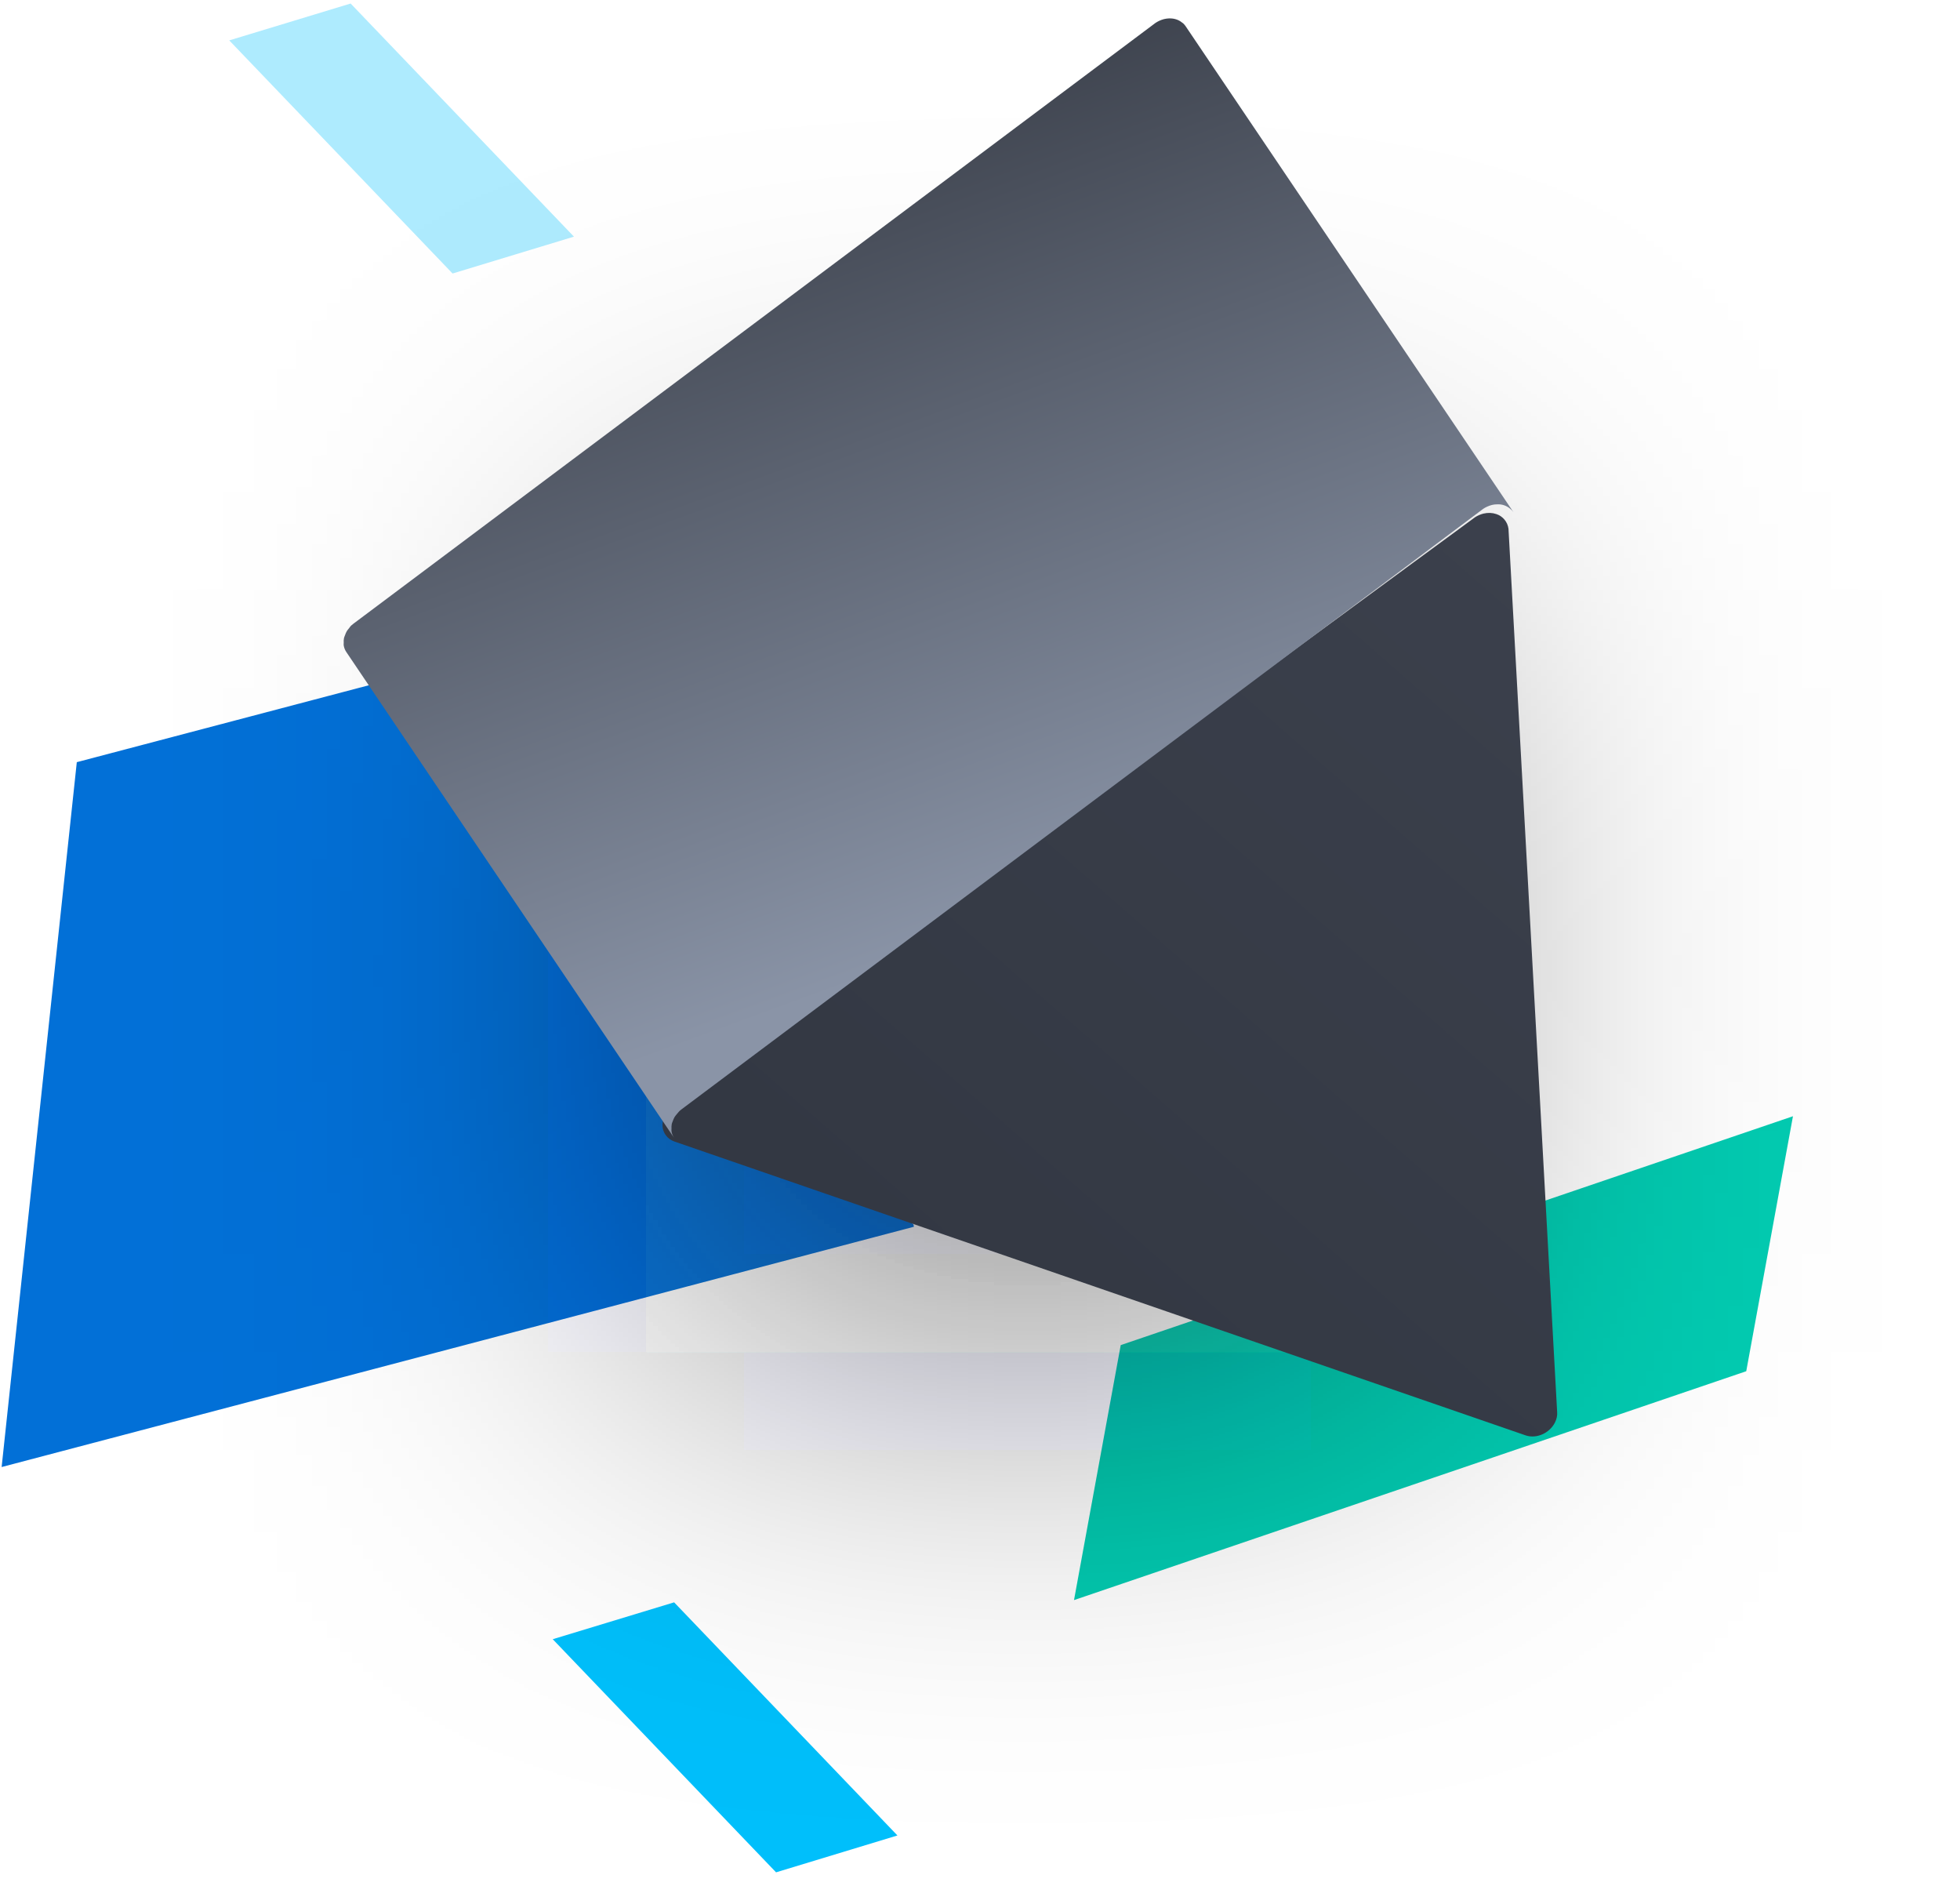
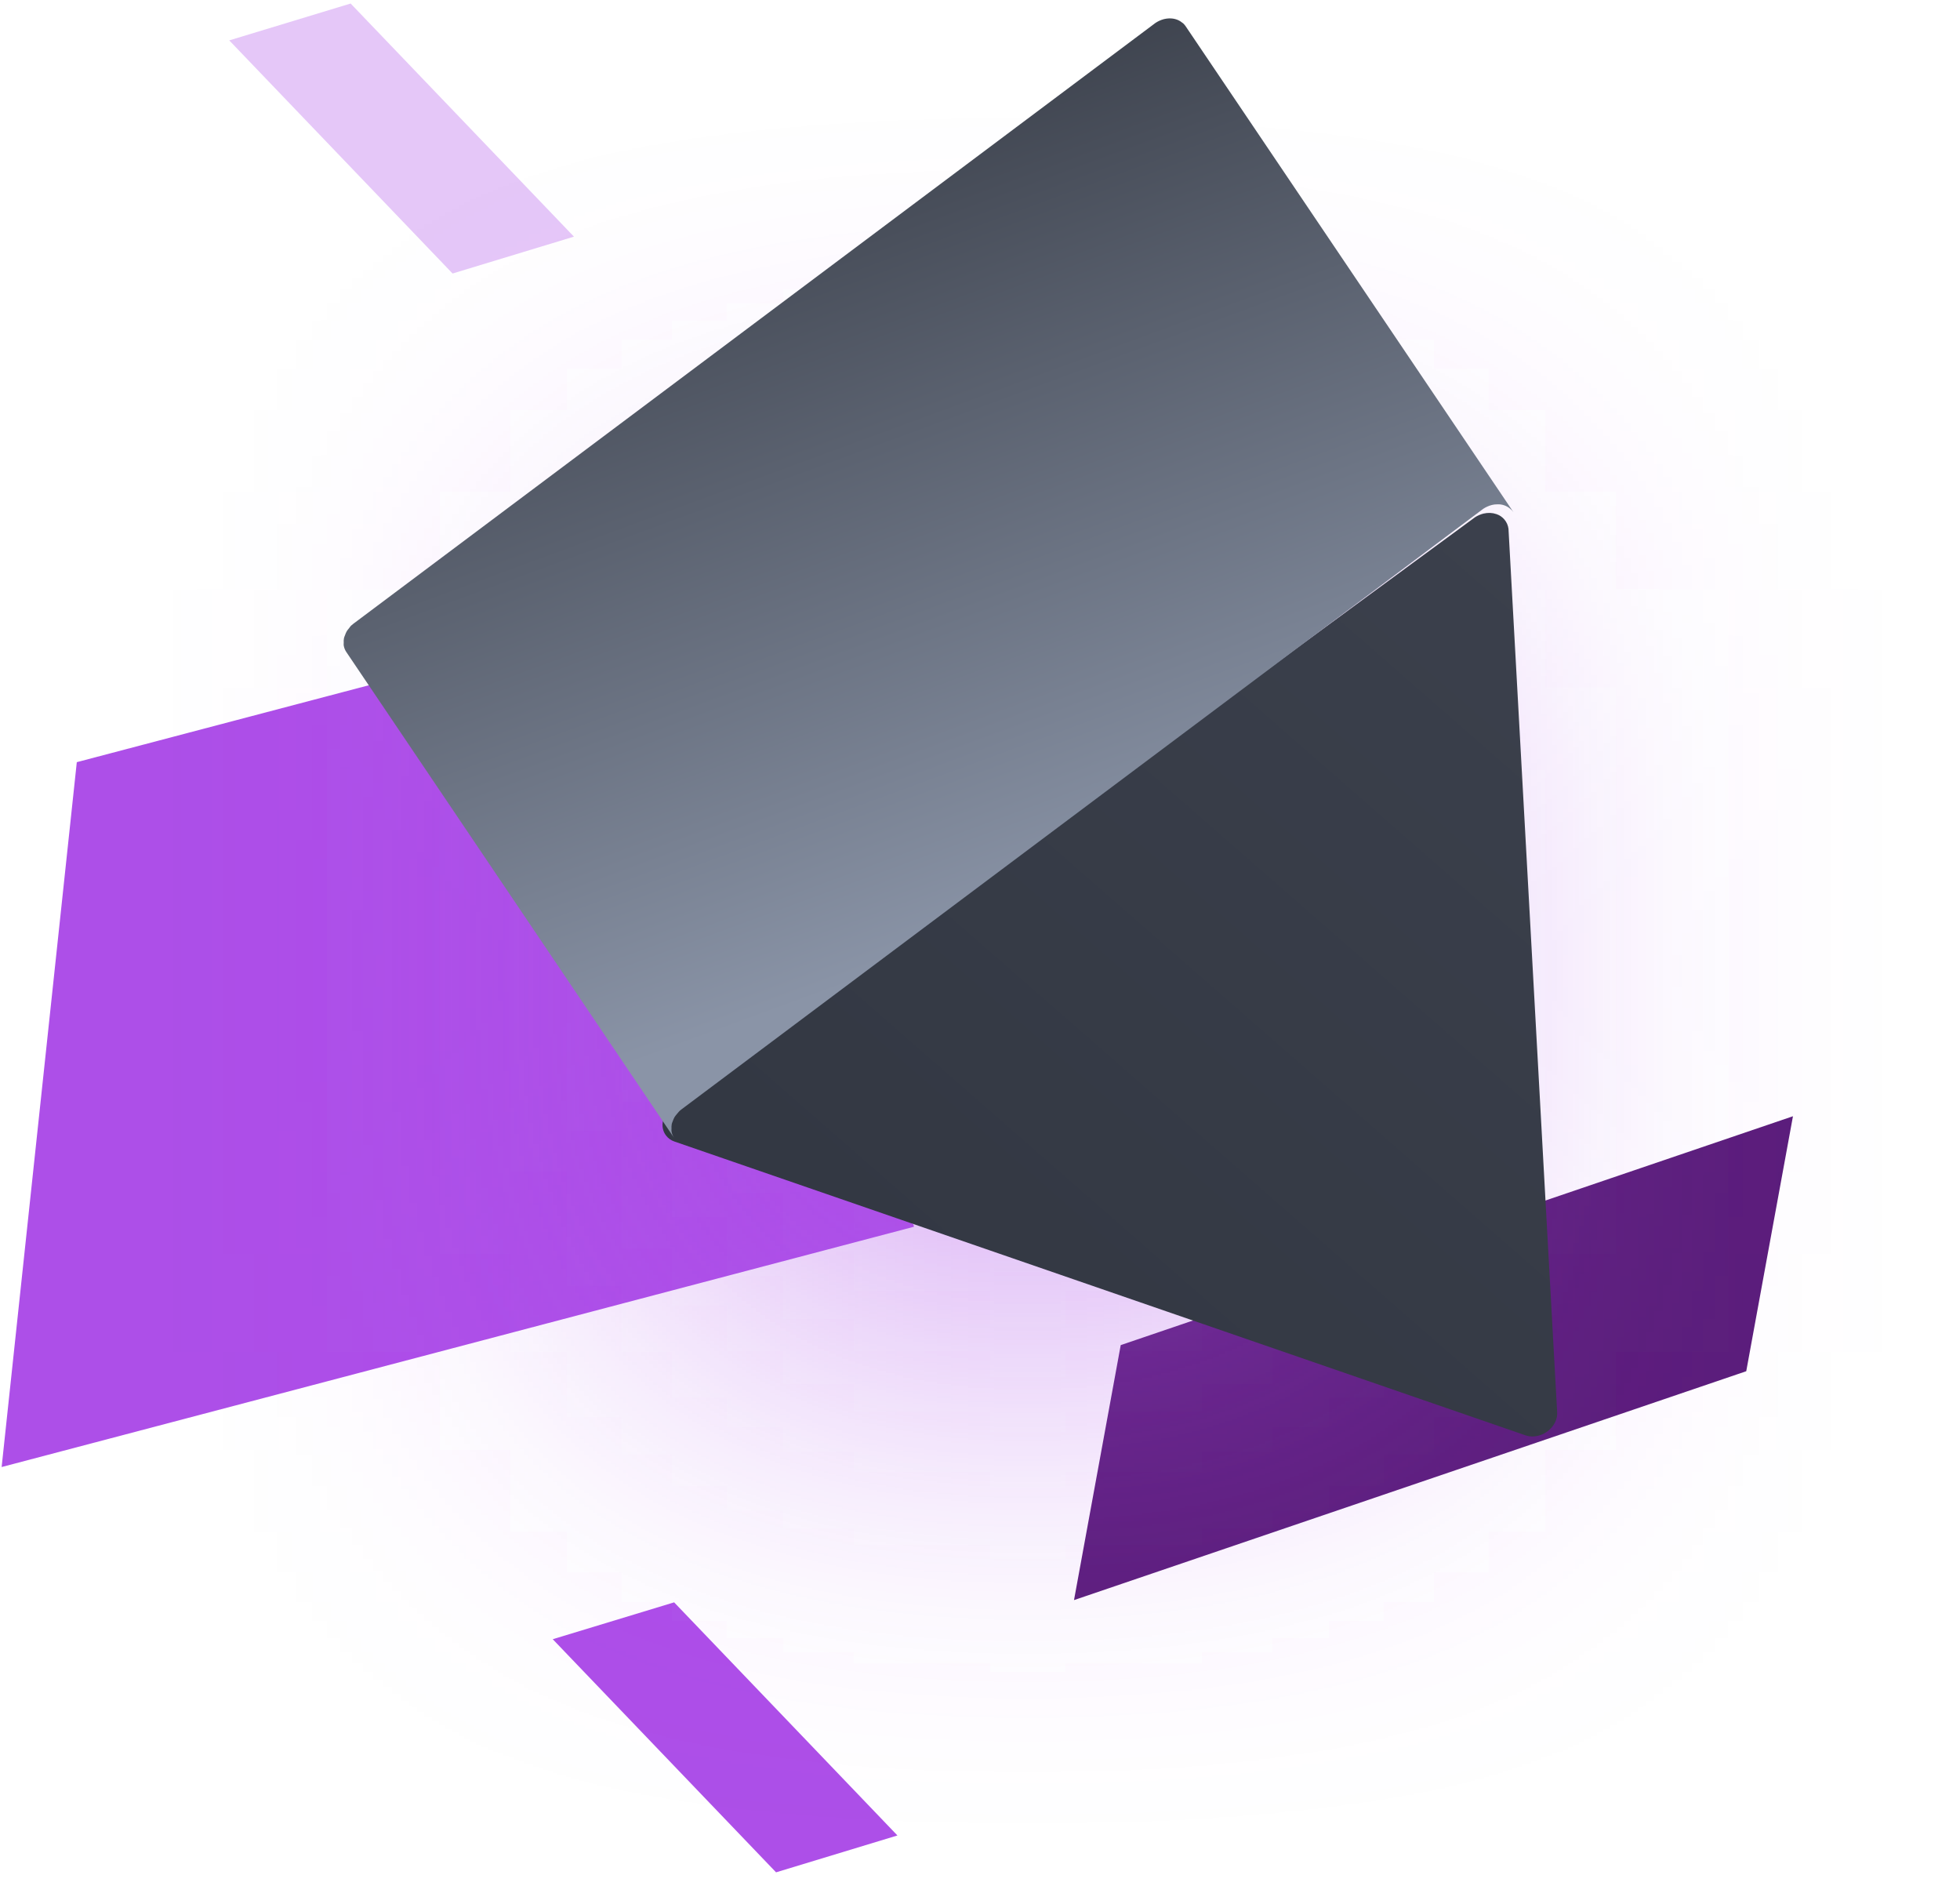
<svg xmlns="http://www.w3.org/2000/svg" width="103" height="100">
  <defs>
    <filter x="-90%" y="-90%" width="280%" height="280%" filterUnits="objectBoundingBox" id="a">
      <feGaussianBlur stdDeviation="12" in="SourceGraphic" />
    </filter>
    <linearGradient x1="49.892%" y1=".428%" x2="24.856%" y2="100%" id="b">
      <stop stop-color="#3B404C" offset="0%" />
      <stop stop-color="#333843" offset="100%" />
    </linearGradient>
    <linearGradient x1="17.713%" y1="0%" x2="77.754%" y2="68.424%" id="c">
      <stop stop-color="#2C3039" offset="0%" />
      <stop stop-color="#8A94A7" offset="100%" />
    </linearGradient>
  </defs>
  <g fill="none" fill-rule="evenodd">
-     <path d="M48.028 64.452L.086 77.076l3.95-37.033 27.97-7.364c.1 3.076.27 8.387.512 15.934l15.485 15.72.025.119z" fill="#0270D7" />
-     <path fill="#02CBB1" d="M91.767 72.042l2.455-13.396L58.895 70.67 56.44 84.067z" />
-     <path fill="#00BFFB" d="M40.783 98.37l6.378-1.937-11.735-12.248-6.379 1.937z" />
-     <path fill-opacity=".32" fill="#00BFFB" d="M23.783 14.37l6.378-1.937L18.426.185l-6.379 1.937z" />
-     <path fill-opacity=".48" fill="#1D2026" filter="url(#a)" d="M50 43h40v40H50z" transform="translate(-16 -12)" />
+     <path d="M48.028 64.452L.086 77.076l3.95-37.033 27.97-7.364c.1 3.076.27 8.387.512 15.934l15.485 15.72.025.119z" fill="#ad4fe8" />
+     <path fill="#5a1d7a" d="M91.767 72.042l2.455-13.396L58.895 70.67 56.44 84.067z" />
+     <path fill="#ad4fe8" d="M40.783 98.37l6.378-1.937-11.735-12.248-6.379 1.937z" />
+     <path fill-opacity=".32" fill="#ad4fe8" d="M23.783 14.37l6.378-1.937L18.426.185l-6.379 1.937z" />
+     <path fill-opacity=".48" fill="#ad4fe8" filter="url(#a)" d="M50 43h40v40H50z" transform="translate(-16 -12)" />
    <path d="M51.759 16.34a.94.94 0 0 1 .922.399l23.35 40.193c.096.151.143.35.143.545-.001.629-.481 1.21-1.067 1.292l-46.872 6.553a.909.909 0 0 1-.527-.081c-.507-.237-.688-.912-.39-1.5L50.84 16.996c.076-.134.183-.262.307-.372.19-.16.403-.255.612-.283" fill="url(#b)" transform="rotate(27 42.978 77.641)" />
    <path d="M25.338.52c-.01-.006-.022-.01-.033-.017a.893.893 0 0 0-.174-.066c-.01-.002-.022.001-.034-.001a.925.925 0 0 0-.346-.018 1.064 1.064 0 0 0-.315.096l-.004.001c-.06.03-.12.064-.178.105a1.172 1.172 0 0 0-.107.083l-.008.008a1.495 1.495 0 0 0-.295.368L.616 48.344a1.469 1.469 0 0 0-.064.148c-.02.057-.02.113-.033.171-.012.058-.028.116-.033.174-.007.084.002.164.012.246.007.052.006.106.02.156a.99.99 0 0 0 .103.233c.02.037.031.08.056.113a.877.877 0 0 0 .28.25l26.938 14.927a.868.868 0 0 1-.28-.252c-.024-.034-.037-.076-.057-.113-.04-.075-.08-.15-.103-.232-.013-.051-.013-.104-.02-.156-.01-.082-.02-.163-.012-.248.005-.058.021-.115.033-.173.024-.107.046-.216.097-.32L50.78 16.006c.076-.136.18-.265.304-.376.091-.08.19-.142.289-.19a.96.96 0 0 1 .662-.078.95.95 0 0 1 .24.084L25.337.52z" transform="rotate(27 42.028 77.95)" fill="url(#c)" fill-rule="nonzero" />
  </g>
</svg>
